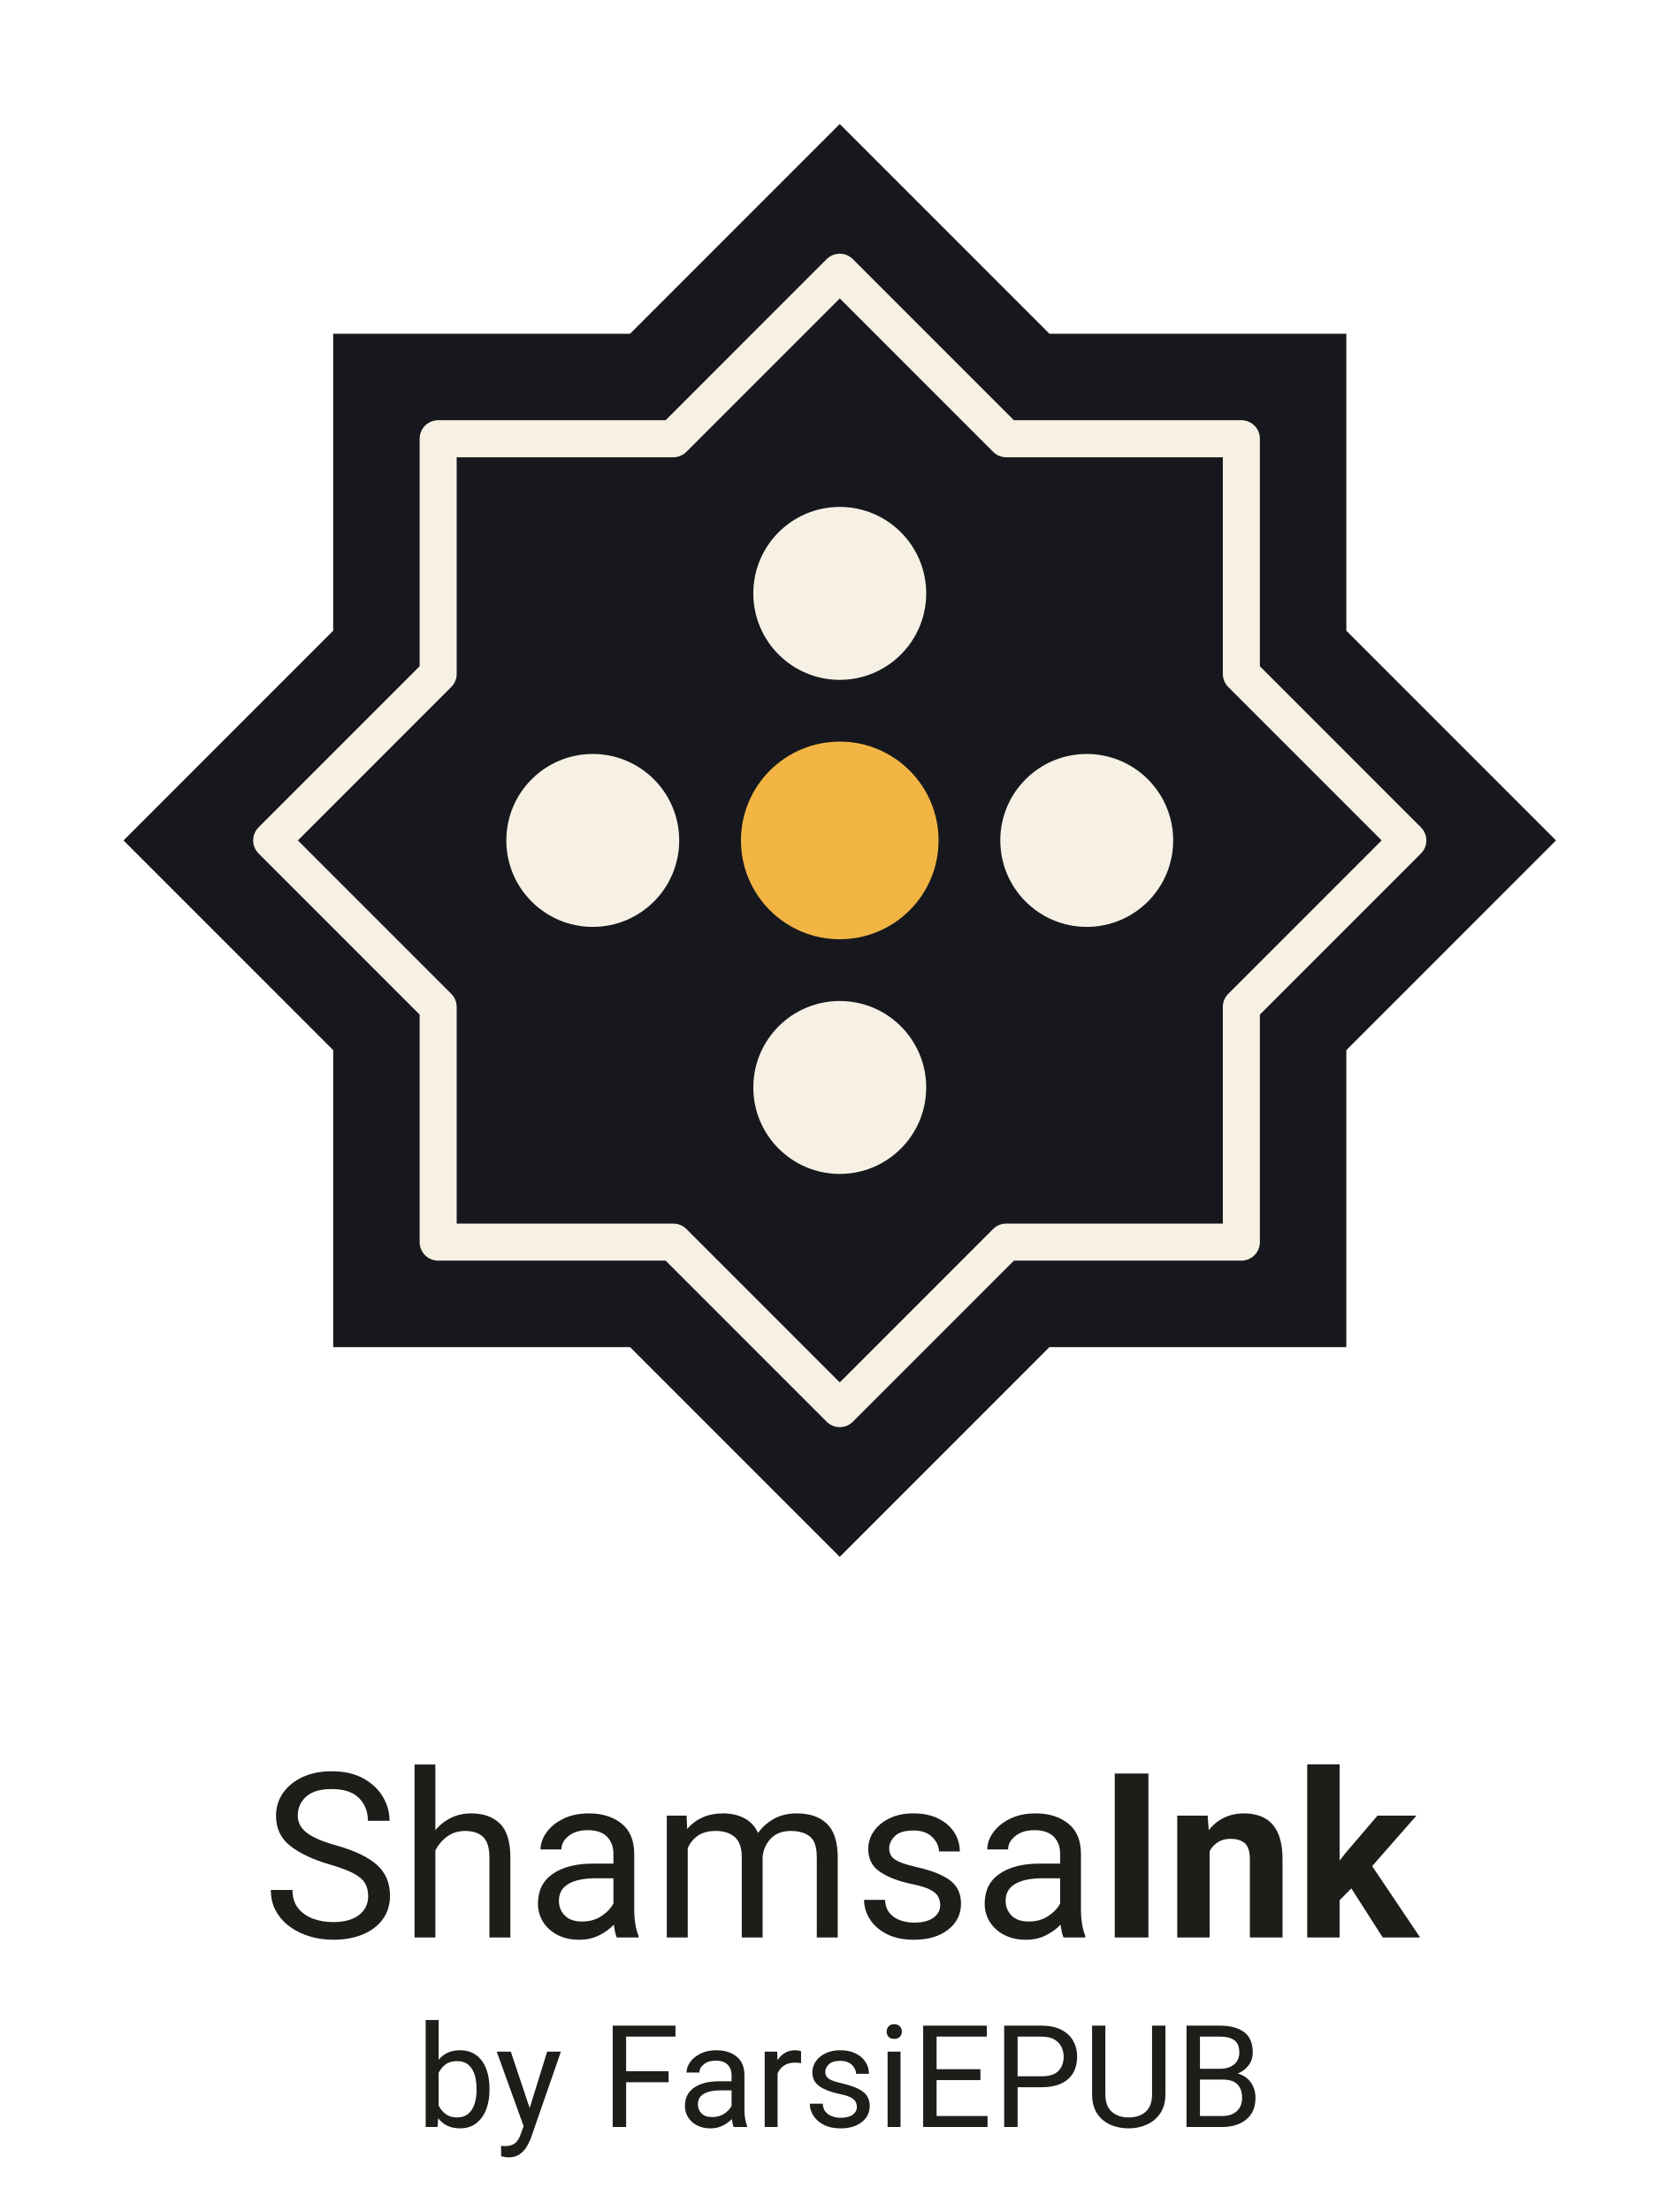
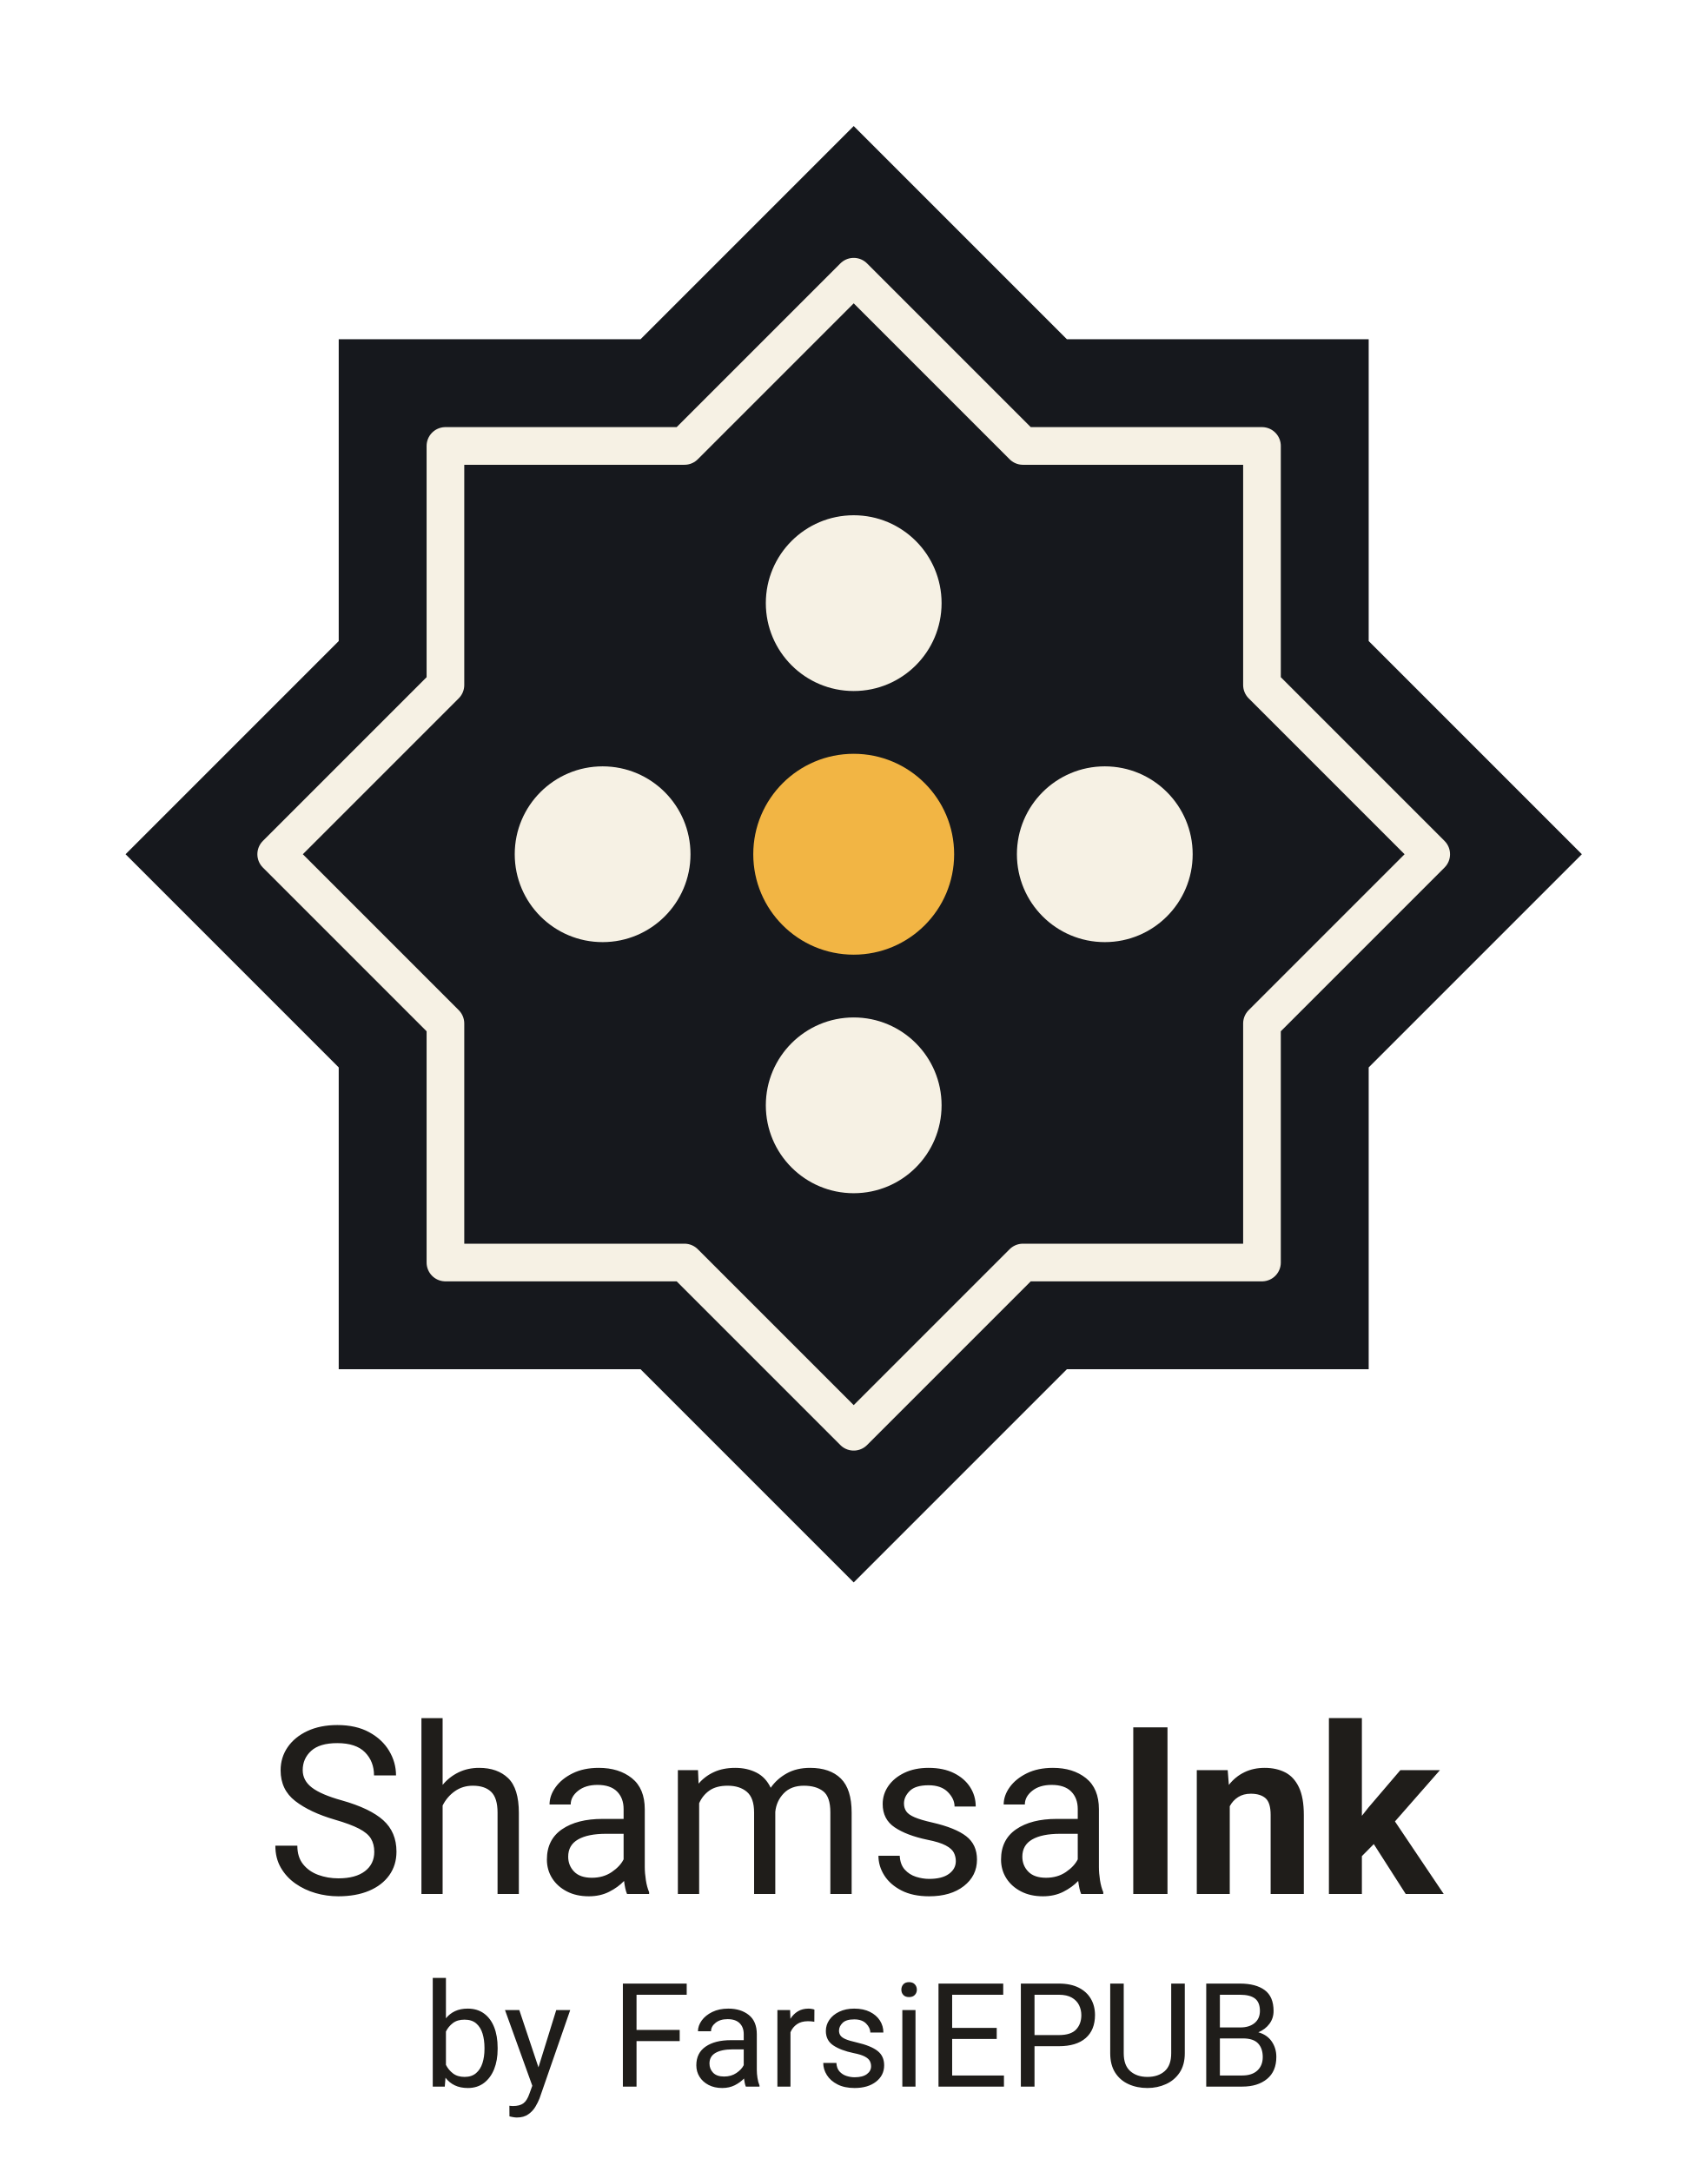
- <svg xmlns="http://www.w3.org/2000/svg" viewBox="-2 -2 68.00 89.46" width="680" height="895" role="img" aria-label="ShamsaInk by FarsiEPUB">
+ <svg xmlns="http://www.w3.org/2000/svg" viewBox="-2 -2 68.00 86.46" width="680" height="865" role="img" aria-label="ShamsaInk by FarsiEPUB">
  <g transform="translate(0.00 0)">
    <path d="M32.00 3.00L40.49 11.49L52.51 11.49L52.51 23.51L61.00 32.00L52.51 40.49L52.51 52.51L40.49 52.51L32.00 61.00L23.51 52.51L11.49 52.51L11.49 40.49L3.00 32.00L11.49 23.51L11.49 11.49L23.51 11.49Z" fill="#16181D" />
    <path d="M32.00 9.00L38.74 15.74L48.26 15.74L48.26 25.26L55.00 32.00L48.26 38.74L48.26 48.26L38.74 48.26L32.00 55.00L25.26 48.26L15.74 48.26L15.74 38.74L9.00 32.00L15.74 25.26L15.74 15.74L25.26 15.74Z" fill="none" stroke="#F6F1E4" stroke-width="1.5" stroke-linejoin="round" />
    <circle cx="32" cy="22" r="3.5" fill="#F6F1E4" />
    <circle cx="22" cy="32" r="3.5" fill="#F6F1E4" />
    <circle cx="42" cy="32" r="3.5" fill="#F6F1E4" />
    <circle cx="32" cy="42" r="3.5" fill="#F6F1E4" />
    <circle cx="32" cy="32" r="5" fill="none" />
    <circle cx="32" cy="32" r="4" fill="#F2B544" />
  </g>
-   <path fill="#1f1d1a" d="M12.906 74.731Q12.906 74.421 12.773 74.203Q12.641 73.984 12.299 73.806Q11.957 73.628 11.328 73.446Q10.343 73.158 9.76 72.707Q9.176 72.256 9.176 71.485Q9.176 70.97 9.456 70.562Q9.737 70.154 10.245 69.917Q10.754 69.68 11.433 69.68Q12.181 69.68 12.703 69.965Q13.225 70.25 13.498 70.708Q13.772 71.166 13.772 71.686H12.896Q12.896 71.13 12.536 70.765Q12.176 70.4 11.433 70.4Q10.731 70.4 10.393 70.708Q10.056 71.016 10.056 71.476Q10.056 71.891 10.423 72.171Q10.79 72.452 11.611 72.68Q12.741 72.999 13.266 73.473Q13.79 73.947 13.79 74.722Q13.79 75.26 13.503 75.662Q13.216 76.063 12.696 76.282Q12.176 76.5 11.474 76.5Q11.013 76.5 10.569 76.373Q10.124 76.245 9.762 75.99Q9.399 75.734 9.183 75.358Q8.966 74.982 8.966 74.485H9.842Q9.842 74.937 10.072 75.224Q10.302 75.511 10.676 75.648Q11.05 75.785 11.474 75.785Q12.162 75.785 12.534 75.5Q12.906 75.215 12.906 74.731ZM15.628 69.406V72.064Q15.892 71.745 16.261 71.565Q16.631 71.385 17.082 71.385Q17.811 71.385 18.238 71.795Q18.664 72.206 18.664 73.177V76.409H17.816V73.168Q17.816 72.589 17.563 72.342Q17.31 72.096 16.831 72.096Q16.425 72.096 16.115 72.315Q15.805 72.534 15.628 72.885V76.409H14.784V69.406ZM22.973 76.409Q22.932 76.318 22.902 76.179Q22.872 76.04 22.854 75.889Q22.617 76.14 22.261 76.32Q21.906 76.5 21.45 76.5Q20.948 76.5 20.572 76.304Q20.196 76.108 19.988 75.778Q19.781 75.447 19.781 75.037Q19.781 74.244 20.383 73.831Q20.985 73.418 22.001 73.418H22.836V73.026Q22.836 72.589 22.574 72.326Q22.311 72.064 21.796 72.064Q21.318 72.064 21.023 72.299Q20.729 72.534 20.729 72.844H19.886Q19.886 72.488 20.128 72.153Q20.369 71.818 20.809 71.601Q21.249 71.385 21.846 71.385Q22.649 71.385 23.164 71.795Q23.679 72.206 23.679 73.035V75.333Q23.679 75.579 23.723 75.858Q23.766 76.136 23.853 76.336V76.409ZM21.573 75.762Q22.029 75.762 22.364 75.534Q22.699 75.306 22.836 75.028V74.011H22.138Q21.413 74.011 21.021 74.237Q20.629 74.462 20.629 74.923Q20.629 75.274 20.866 75.518Q21.103 75.762 21.573 75.762ZM26.98 72.096Q26.529 72.096 26.255 72.288Q25.982 72.479 25.845 72.794V76.409H24.997V71.476H25.799L25.822 72.014Q26.073 71.718 26.438 71.551Q26.802 71.385 27.281 71.385Q27.755 71.385 28.127 71.574Q28.498 71.763 28.694 72.178Q28.941 71.823 29.335 71.604Q29.729 71.385 30.263 71.385Q31.056 71.385 31.487 71.809Q31.918 72.233 31.918 73.168V76.409H31.07V73.158Q31.07 72.538 30.785 72.317Q30.5 72.096 30.017 72.096Q29.506 72.096 29.214 72.399Q28.922 72.703 28.877 73.136V76.409H28.033V73.163Q28.033 72.584 27.746 72.34Q27.459 72.096 26.98 72.096ZM36.067 75.101Q36.067 74.918 35.987 74.761Q35.907 74.604 35.663 74.474Q35.419 74.344 34.932 74.248Q34.106 74.075 33.63 73.753Q33.154 73.432 33.154 72.826Q33.154 72.434 33.379 72.108Q33.605 71.782 34.017 71.583Q34.43 71.385 34.982 71.385Q35.575 71.385 35.994 71.595Q36.413 71.804 36.637 72.153Q36.86 72.502 36.86 72.926H36.017Q36.017 72.62 35.75 72.349Q35.483 72.078 34.982 72.078Q34.457 72.078 34.23 72.306Q34.002 72.534 34.002 72.803Q34.002 72.985 34.093 73.117Q34.184 73.25 34.428 73.354Q34.672 73.459 35.137 73.564Q36.049 73.774 36.48 74.107Q36.91 74.44 36.91 75.037Q36.91 75.684 36.388 76.092Q35.866 76.5 35.005 76.5Q34.353 76.5 33.901 76.268Q33.45 76.035 33.217 75.666Q32.985 75.297 32.985 74.886H33.833Q33.851 75.233 34.033 75.436Q34.216 75.639 34.48 75.723Q34.745 75.807 35.005 75.807Q35.52 75.807 35.793 75.607Q36.067 75.406 36.067 75.101ZM41.059 76.409Q41.018 76.318 40.989 76.179Q40.959 76.04 40.941 75.889Q40.704 76.14 40.348 76.32Q39.992 76.5 39.537 76.5Q39.035 76.5 38.659 76.304Q38.283 76.108 38.075 75.778Q37.868 75.447 37.868 75.037Q37.868 74.244 38.47 73.831Q39.071 73.418 40.088 73.418H40.923V73.026Q40.923 72.589 40.66 72.326Q40.398 72.064 39.883 72.064Q39.404 72.064 39.11 72.299Q38.816 72.534 38.816 72.844H37.973Q37.973 72.488 38.214 72.153Q38.456 71.818 38.896 71.601Q39.336 71.385 39.933 71.385Q40.736 71.385 41.251 71.795Q41.766 72.206 41.766 73.035V75.333Q41.766 75.579 41.809 75.858Q41.853 76.136 41.939 76.336V76.409ZM39.66 75.762Q40.116 75.762 40.451 75.534Q40.786 75.306 40.923 75.028V74.011H40.225Q39.5 74.011 39.108 74.237Q38.716 74.462 38.716 74.923Q38.716 75.274 38.953 75.518Q39.19 75.762 39.66 75.762Z" />
-   <path fill="#1f1d1a" d="M44.497 69.771V76.409H43.134V69.771ZM47.816 72.415Q47.52 72.415 47.31 72.55Q47.1 72.684 46.977 72.912V76.409H45.664V71.476H46.895L46.941 72.064Q47.196 71.736 47.559 71.56Q47.921 71.385 48.368 71.385Q48.833 71.385 49.184 71.565Q49.535 71.745 49.731 72.158Q49.927 72.57 49.927 73.263V76.409H48.605V73.259Q48.605 72.771 48.4 72.593Q48.195 72.415 47.816 72.415ZM53.985 76.409 52.713 74.421 52.239 74.9V76.409H50.926V69.402H52.239V73.295L52.49 72.976L53.771 71.476H55.348L53.556 73.519L55.499 76.409Z" />
-   <path fill="#1f1d1a" d="M17.819 82.529V82.588Q17.819 83.033 17.68 83.383Q17.54 83.732 17.276 83.933Q17.011 84.135 16.633 84.135Q16.334 84.135 16.113 84.029Q15.892 83.924 15.743 83.726L15.714 84.079H15.235V79.75H15.76V81.359Q15.909 81.173 16.124 81.073Q16.34 80.973 16.627 80.973Q17.011 80.973 17.277 81.168Q17.543 81.362 17.681 81.713Q17.819 82.064 17.819 82.529ZM17.295 82.588V82.529Q17.295 82.224 17.219 81.971Q17.143 81.717 16.968 81.565Q16.794 81.413 16.498 81.413Q16.213 81.413 16.036 81.55Q15.858 81.686 15.76 81.886V83.213Q15.861 83.416 16.041 83.554Q16.222 83.693 16.503 83.693Q16.785 83.693 16.96 83.543Q17.135 83.394 17.215 83.142Q17.295 82.889 17.295 82.588ZM18.682 81.03 19.445 83.312 20.153 81.03H20.71L19.488 84.549Q19.431 84.698 19.325 84.877Q19.22 85.056 19.039 85.183Q18.859 85.31 18.583 85.31Q18.521 85.31 18.425 85.293Q18.329 85.276 18.29 85.265L18.287 84.842Q18.31 84.845 18.359 84.849Q18.408 84.853 18.428 84.853Q18.696 84.853 18.844 84.745Q18.992 84.636 19.087 84.355L19.2 84.045L18.112 81.03ZM25.07 81.822V82.267H23.351V84.079H22.807V79.976H25.349V80.421H23.351V81.822ZM27.704 84.079Q27.679 84.022 27.661 83.936Q27.642 83.85 27.631 83.757Q27.484 83.912 27.265 84.024Q27.045 84.135 26.763 84.135Q26.453 84.135 26.221 84.014Q25.988 83.893 25.86 83.688Q25.732 83.484 25.732 83.23Q25.732 82.74 26.104 82.485Q26.476 82.23 27.104 82.23H27.62V81.988Q27.62 81.717 27.458 81.555Q27.296 81.393 26.977 81.393Q26.681 81.393 26.5 81.538Q26.318 81.683 26.318 81.875H25.797Q25.797 81.655 25.946 81.448Q26.095 81.241 26.367 81.107Q26.639 80.973 27.008 80.973Q27.504 80.973 27.823 81.227Q28.141 81.481 28.141 81.993V83.414Q28.141 83.566 28.168 83.738Q28.195 83.909 28.248 84.033V84.079ZM26.839 83.678Q27.121 83.678 27.328 83.538Q27.535 83.397 27.62 83.225V82.596H27.189Q26.741 82.596 26.498 82.736Q26.256 82.875 26.256 83.16Q26.256 83.377 26.402 83.528Q26.549 83.678 26.839 83.678ZM30.435 81.013 30.432 81.497Q30.316 81.475 30.178 81.475Q29.911 81.475 29.739 81.595Q29.567 81.714 29.482 81.914V84.079H28.961V81.03H29.468L29.479 81.379Q29.595 81.193 29.774 81.083Q29.953 80.973 30.204 80.973Q30.26 80.973 30.333 80.986Q30.407 80.999 30.435 81.013ZM32.692 83.27Q32.692 83.157 32.642 83.06Q32.593 82.963 32.442 82.882Q32.292 82.802 31.99 82.743Q31.48 82.636 31.186 82.437Q30.891 82.239 30.891 81.864Q30.891 81.621 31.031 81.42Q31.17 81.218 31.425 81.096Q31.68 80.973 32.021 80.973Q32.387 80.973 32.647 81.103Q32.906 81.233 33.044 81.448Q33.182 81.664 33.182 81.926H32.661Q32.661 81.737 32.496 81.569Q32.331 81.402 32.021 81.402Q31.697 81.402 31.556 81.543Q31.415 81.683 31.415 81.85Q31.415 81.962 31.472 82.044Q31.528 82.126 31.679 82.191Q31.83 82.255 32.117 82.32Q32.681 82.45 32.947 82.656Q33.213 82.861 33.213 83.23Q33.213 83.631 32.89 83.883Q32.568 84.135 32.035 84.135Q31.632 84.135 31.353 83.991Q31.074 83.848 30.931 83.619Q30.787 83.391 30.787 83.137H31.311Q31.322 83.352 31.435 83.477Q31.548 83.602 31.711 83.654Q31.875 83.707 32.035 83.707Q32.354 83.707 32.523 83.583Q32.692 83.459 32.692 83.27ZM33.898 80.221Q33.898 80.094 33.975 80.007Q34.053 79.919 34.205 79.919Q34.354 79.919 34.435 80.007Q34.515 80.094 34.515 80.221Q34.515 80.342 34.435 80.428Q34.354 80.514 34.205 80.514Q34.053 80.514 33.975 80.428Q33.898 80.342 33.898 80.221ZM34.461 81.03V84.079H33.937V81.03ZM37.984 83.636V84.079H35.377V79.976H37.955V80.421H35.921V81.74H37.696V82.182H35.921V83.636ZM40.17 82.47H39.201V84.079H38.657V79.976H40.17Q40.635 79.976 40.956 80.136Q41.278 80.297 41.444 80.58Q41.61 80.863 41.61 81.227Q41.61 81.822 41.24 82.146Q40.869 82.47 40.17 82.47ZM40.17 80.421H39.201V82.027H40.17Q40.649 82.027 40.858 81.805Q41.066 81.582 41.066 81.233Q41.066 81.021 40.975 80.835Q40.883 80.649 40.686 80.535Q40.489 80.421 40.17 80.421ZM44.645 79.976H45.186V82.751Q45.186 83.213 44.98 83.521Q44.775 83.828 44.435 83.981Q44.095 84.135 43.698 84.135Q43.281 84.135 42.944 83.981Q42.608 83.828 42.412 83.521Q42.216 83.213 42.216 82.751V79.976H42.754V82.751Q42.754 83.233 43.015 83.463Q43.275 83.693 43.698 83.693Q44.126 83.693 44.386 83.463Q44.645 83.233 44.645 82.751ZM47.477 84.079H46.04V79.976H47.384Q48.015 79.976 48.369 80.236Q48.722 80.497 48.722 81.069Q48.722 81.354 48.56 81.575Q48.398 81.796 48.116 81.917Q48.463 82.013 48.648 82.281Q48.832 82.548 48.832 82.895Q48.832 83.47 48.462 83.774Q48.091 84.079 47.477 84.079ZM47.384 80.421H46.584V81.723H47.401Q47.753 81.723 47.966 81.548Q48.178 81.373 48.178 81.064Q48.178 80.725 47.983 80.573Q47.787 80.421 47.384 80.421ZM48.291 82.901Q48.291 82.557 48.104 82.358Q47.916 82.16 47.502 82.16H46.584V83.636H47.477Q47.863 83.636 48.077 83.438Q48.291 83.239 48.291 82.901Z" />
+   <path fill="#1f1d1a" d="M12.906 71.731Q12.906 71.421 12.773 71.203Q12.641 70.984 12.299 70.806Q11.957 70.628 11.328 70.446Q10.343 70.158 9.76 69.707Q9.176 69.256 9.176 68.485Q9.176 67.97 9.456 67.562Q9.737 67.154 10.245 66.917Q10.754 66.68 11.433 66.68Q12.181 66.68 12.703 66.965Q13.225 67.25 13.498 67.708Q13.772 68.166 13.772 68.686H12.896Q12.896 68.13 12.536 67.765Q12.176 67.4 11.433 67.4Q10.731 67.4 10.393 67.708Q10.056 68.016 10.056 68.476Q10.056 68.891 10.423 69.171Q10.79 69.452 11.611 69.68Q12.741 69.999 13.266 70.473Q13.79 70.947 13.79 71.722Q13.79 72.26 13.503 72.662Q13.216 73.063 12.696 73.282Q12.176 73.5 11.474 73.5Q11.013 73.5 10.569 73.373Q10.124 73.245 9.762 72.99Q9.399 72.734 9.183 72.358Q8.966 71.982 8.966 71.485H9.842Q9.842 71.937 10.072 72.224Q10.302 72.511 10.676 72.648Q11.05 72.785 11.474 72.785Q12.162 72.785 12.534 72.5Q12.906 72.215 12.906 71.731ZM15.628 66.406V69.064Q15.892 68.745 16.261 68.565Q16.631 68.385 17.082 68.385Q17.811 68.385 18.238 68.795Q18.664 69.206 18.664 70.177V73.409H17.816V70.168Q17.816 69.589 17.563 69.342Q17.31 69.096 16.831 69.096Q16.425 69.096 16.115 69.315Q15.805 69.534 15.628 69.885V73.409H14.784V66.406ZM22.973 73.409Q22.932 73.318 22.902 73.179Q22.872 73.04 22.854 72.889Q22.617 73.14 22.261 73.32Q21.906 73.5 21.45 73.5Q20.948 73.5 20.572 73.304Q20.196 73.108 19.988 72.778Q19.781 72.447 19.781 72.037Q19.781 71.244 20.383 70.831Q20.985 70.418 22.001 70.418H22.836V70.026Q22.836 69.589 22.574 69.326Q22.311 69.064 21.796 69.064Q21.318 69.064 21.023 69.299Q20.729 69.534 20.729 69.844H19.886Q19.886 69.488 20.128 69.153Q20.369 68.818 20.809 68.601Q21.249 68.385 21.846 68.385Q22.649 68.385 23.164 68.795Q23.679 69.206 23.679 70.035V72.333Q23.679 72.579 23.723 72.858Q23.766 73.136 23.853 73.336V73.409ZM21.573 72.762Q22.029 72.762 22.364 72.534Q22.699 72.306 22.836 72.028V71.011H22.138Q21.413 71.011 21.021 71.237Q20.629 71.462 20.629 71.923Q20.629 72.274 20.866 72.518Q21.103 72.762 21.573 72.762ZM26.98 69.096Q26.529 69.096 26.255 69.288Q25.982 69.479 25.845 69.794V73.409H24.997V68.476H25.799L25.822 69.014Q26.073 68.718 26.438 68.551Q26.802 68.385 27.281 68.385Q27.755 68.385 28.127 68.574Q28.498 68.763 28.694 69.178Q28.941 68.823 29.335 68.604Q29.729 68.385 30.263 68.385Q31.056 68.385 31.487 68.809Q31.918 69.233 31.918 70.168V73.409H31.07V70.158Q31.07 69.538 30.785 69.317Q30.5 69.096 30.017 69.096Q29.506 69.096 29.214 69.399Q28.922 69.703 28.877 70.136V73.409H28.033V70.163Q28.033 69.584 27.746 69.34Q27.459 69.096 26.98 69.096ZM36.067 72.101Q36.067 71.918 35.987 71.761Q35.907 71.604 35.663 71.474Q35.419 71.344 34.932 71.248Q34.106 71.075 33.63 70.753Q33.154 70.432 33.154 69.826Q33.154 69.434 33.379 69.108Q33.605 68.782 34.017 68.583Q34.43 68.385 34.982 68.385Q35.575 68.385 35.994 68.595Q36.413 68.804 36.637 69.153Q36.86 69.502 36.86 69.926H36.017Q36.017 69.62 35.75 69.349Q35.483 69.078 34.982 69.078Q34.457 69.078 34.23 69.306Q34.002 69.534 34.002 69.803Q34.002 69.985 34.093 70.117Q34.184 70.25 34.428 70.354Q34.672 70.459 35.137 70.564Q36.049 70.774 36.48 71.107Q36.91 71.44 36.91 72.037Q36.91 72.684 36.388 73.092Q35.866 73.5 35.005 73.5Q34.353 73.5 33.901 73.268Q33.45 73.035 33.217 72.666Q32.985 72.297 32.985 71.886H33.833Q33.851 72.233 34.033 72.436Q34.216 72.639 34.48 72.723Q34.745 72.807 35.005 72.807Q35.52 72.807 35.793 72.607Q36.067 72.406 36.067 72.101ZM41.059 73.409Q41.018 73.318 40.989 73.179Q40.959 73.04 40.941 72.889Q40.704 73.14 40.348 73.32Q39.992 73.5 39.537 73.5Q39.035 73.5 38.659 73.304Q38.283 73.108 38.075 72.778Q37.868 72.447 37.868 72.037Q37.868 71.244 38.47 70.831Q39.071 70.418 40.088 70.418H40.923V70.026Q40.923 69.589 40.66 69.326Q40.398 69.064 39.883 69.064Q39.404 69.064 39.11 69.299Q38.816 69.534 38.816 69.844H37.973Q37.973 69.488 38.214 69.153Q38.456 68.818 38.896 68.601Q39.336 68.385 39.933 68.385Q40.736 68.385 41.251 68.795Q41.766 69.206 41.766 70.035V72.333Q41.766 72.579 41.809 72.858Q41.853 73.136 41.939 73.336V73.409ZM39.66 72.762Q40.116 72.762 40.451 72.534Q40.786 72.306 40.923 72.028V71.011H40.225Q39.5 71.011 39.108 71.237Q38.716 71.462 38.716 71.923Q38.716 72.274 38.953 72.518Q39.19 72.762 39.66 72.762Z" />
+   <path fill="#1f1d1a" d="M44.497 66.771V73.409H43.134V66.771ZM47.816 69.415Q47.52 69.415 47.31 69.55Q47.1 69.684 46.977 69.912V73.409H45.664V68.476H46.895L46.941 69.064Q47.196 68.736 47.559 68.56Q47.921 68.385 48.368 68.385Q48.833 68.385 49.184 68.565Q49.535 68.745 49.731 69.158Q49.927 69.57 49.927 70.263V73.409H48.605V70.259Q48.605 69.771 48.4 69.593Q48.195 69.415 47.816 69.415ZM53.985 73.409 52.713 71.421 52.239 71.9V73.409H50.926V66.402H52.239V70.295L52.49 69.976L53.771 68.476H55.348L53.556 70.519L55.499 73.409Z" />
+   <path fill="#1f1d1a" d="M17.819 79.529V79.588Q17.819 80.033 17.68 80.383Q17.54 80.732 17.276 80.933Q17.011 81.135 16.633 81.135Q16.334 81.135 16.113 81.029Q15.892 80.924 15.743 80.726L15.714 81.079H15.235V76.75H15.76V78.359Q15.909 78.173 16.124 78.073Q16.34 77.973 16.627 77.973Q17.011 77.973 17.277 78.168Q17.543 78.362 17.681 78.713Q17.819 79.064 17.819 79.529ZM17.295 79.588V79.529Q17.295 79.224 17.219 78.971Q17.143 78.717 16.968 78.565Q16.794 78.413 16.498 78.413Q16.213 78.413 16.036 78.55Q15.858 78.686 15.76 78.886V80.213Q15.861 80.416 16.041 80.554Q16.222 80.693 16.503 80.693Q16.785 80.693 16.96 80.543Q17.135 80.394 17.215 80.142Q17.295 79.889 17.295 79.588ZM18.682 78.03 19.445 80.312 20.153 78.03H20.71L19.488 81.549Q19.431 81.698 19.325 81.877Q19.22 82.056 19.039 82.183Q18.859 82.31 18.583 82.31Q18.521 82.31 18.425 82.293Q18.329 82.276 18.29 82.265L18.287 81.842Q18.31 81.845 18.359 81.849Q18.408 81.853 18.428 81.853Q18.696 81.853 18.844 81.745Q18.992 81.636 19.087 81.355L19.2 81.045L18.112 78.03ZM25.07 78.822V79.267H23.351V81.079H22.807V76.976H25.349V77.421H23.351V78.822ZM27.704 81.079Q27.679 81.022 27.661 80.936Q27.642 80.85 27.631 80.757Q27.484 80.912 27.265 81.024Q27.045 81.135 26.763 81.135Q26.453 81.135 26.221 81.014Q25.988 80.893 25.86 80.688Q25.732 80.484 25.732 80.23Q25.732 79.74 26.104 79.485Q26.476 79.23 27.104 79.23H27.62V78.988Q27.62 78.717 27.458 78.555Q27.296 78.393 26.977 78.393Q26.681 78.393 26.5 78.538Q26.318 78.683 26.318 78.875H25.797Q25.797 78.655 25.946 78.448Q26.095 78.241 26.367 78.107Q26.639 77.973 27.008 77.973Q27.504 77.973 27.823 78.227Q28.141 78.481 28.141 78.993V80.414Q28.141 80.566 28.168 80.738Q28.195 80.909 28.248 81.033V81.079ZM26.839 80.678Q27.121 80.678 27.328 80.538Q27.535 80.397 27.62 80.225V79.596H27.189Q26.741 79.596 26.498 79.736Q26.256 79.875 26.256 80.16Q26.256 80.377 26.402 80.528Q26.549 80.678 26.839 80.678ZM30.435 78.013 30.432 78.497Q30.316 78.475 30.178 78.475Q29.911 78.475 29.739 78.595Q29.567 78.714 29.482 78.914V81.079H28.961V78.03H29.468L29.479 78.379Q29.595 78.193 29.774 78.083Q29.953 77.973 30.204 77.973Q30.26 77.973 30.333 77.986Q30.407 77.999 30.435 78.013ZM32.692 80.27Q32.692 80.157 32.642 80.06Q32.593 79.963 32.442 79.882Q32.292 79.802 31.99 79.743Q31.48 79.636 31.186 79.437Q30.891 79.239 30.891 78.864Q30.891 78.621 31.031 78.42Q31.17 78.218 31.425 78.096Q31.68 77.973 32.021 77.973Q32.387 77.973 32.647 78.103Q32.906 78.233 33.044 78.448Q33.182 78.664 33.182 78.926H32.661Q32.661 78.737 32.496 78.569Q32.331 78.402 32.021 78.402Q31.697 78.402 31.556 78.543Q31.415 78.683 31.415 78.85Q31.415 78.962 31.472 79.044Q31.528 79.126 31.679 79.191Q31.83 79.255 32.117 79.32Q32.681 79.45 32.947 79.656Q33.213 79.861 33.213 80.23Q33.213 80.631 32.89 80.883Q32.568 81.135 32.035 81.135Q31.632 81.135 31.353 80.991Q31.074 80.848 30.931 80.619Q30.787 80.391 30.787 80.137H31.311Q31.322 80.352 31.435 80.477Q31.548 80.602 31.711 80.654Q31.875 80.707 32.035 80.707Q32.354 80.707 32.523 80.583Q32.692 80.459 32.692 80.27ZM33.898 77.221Q33.898 77.094 33.975 77.007Q34.053 76.919 34.205 76.919Q34.354 76.919 34.435 77.007Q34.515 77.094 34.515 77.221Q34.515 77.342 34.435 77.428Q34.354 77.514 34.205 77.514Q34.053 77.514 33.975 77.428Q33.898 77.342 33.898 77.221ZM34.461 78.03V81.079H33.937V78.03ZM37.984 80.636V81.079H35.377V76.976H37.955V77.421H35.921V78.74H37.696V79.182H35.921V80.636ZM40.17 79.47H39.201V81.079H38.657V76.976H40.17Q40.635 76.976 40.956 77.136Q41.278 77.297 41.444 77.58Q41.61 77.863 41.61 78.227Q41.61 78.822 41.24 79.146Q40.869 79.47 40.17 79.47ZM40.17 77.421H39.201V79.027H40.17Q40.649 79.027 40.858 78.805Q41.066 78.582 41.066 78.233Q41.066 78.021 40.975 77.835Q40.883 77.649 40.686 77.535Q40.489 77.421 40.17 77.421ZM44.645 76.976H45.186V79.751Q45.186 80.213 44.98 80.521Q44.775 80.828 44.435 80.981Q44.095 81.135 43.698 81.135Q43.281 81.135 42.944 80.981Q42.608 80.828 42.412 80.521Q42.216 80.213 42.216 79.751V76.976H42.754V79.751Q42.754 80.233 43.015 80.463Q43.275 80.693 43.698 80.693Q44.126 80.693 44.386 80.463Q44.645 80.233 44.645 79.751ZM47.477 81.079H46.04V76.976H47.384Q48.015 76.976 48.369 77.236Q48.722 77.497 48.722 78.069Q48.722 78.354 48.56 78.575Q48.398 78.796 48.116 78.917Q48.463 79.013 48.648 79.281Q48.832 79.548 48.832 79.895Q48.832 80.47 48.462 80.774Q48.091 81.079 47.477 81.079ZM47.384 77.421H46.584V78.723H47.401Q47.753 78.723 47.966 78.548Q48.178 78.373 48.178 78.064Q48.178 77.725 47.983 77.573Q47.787 77.421 47.384 77.421ZM48.291 79.901Q48.291 79.557 48.104 79.358Q47.916 79.16 47.502 79.16H46.584V80.636H47.477Q47.863 80.636 48.077 80.438Q48.291 80.239 48.291 79.901Z" />
</svg>
